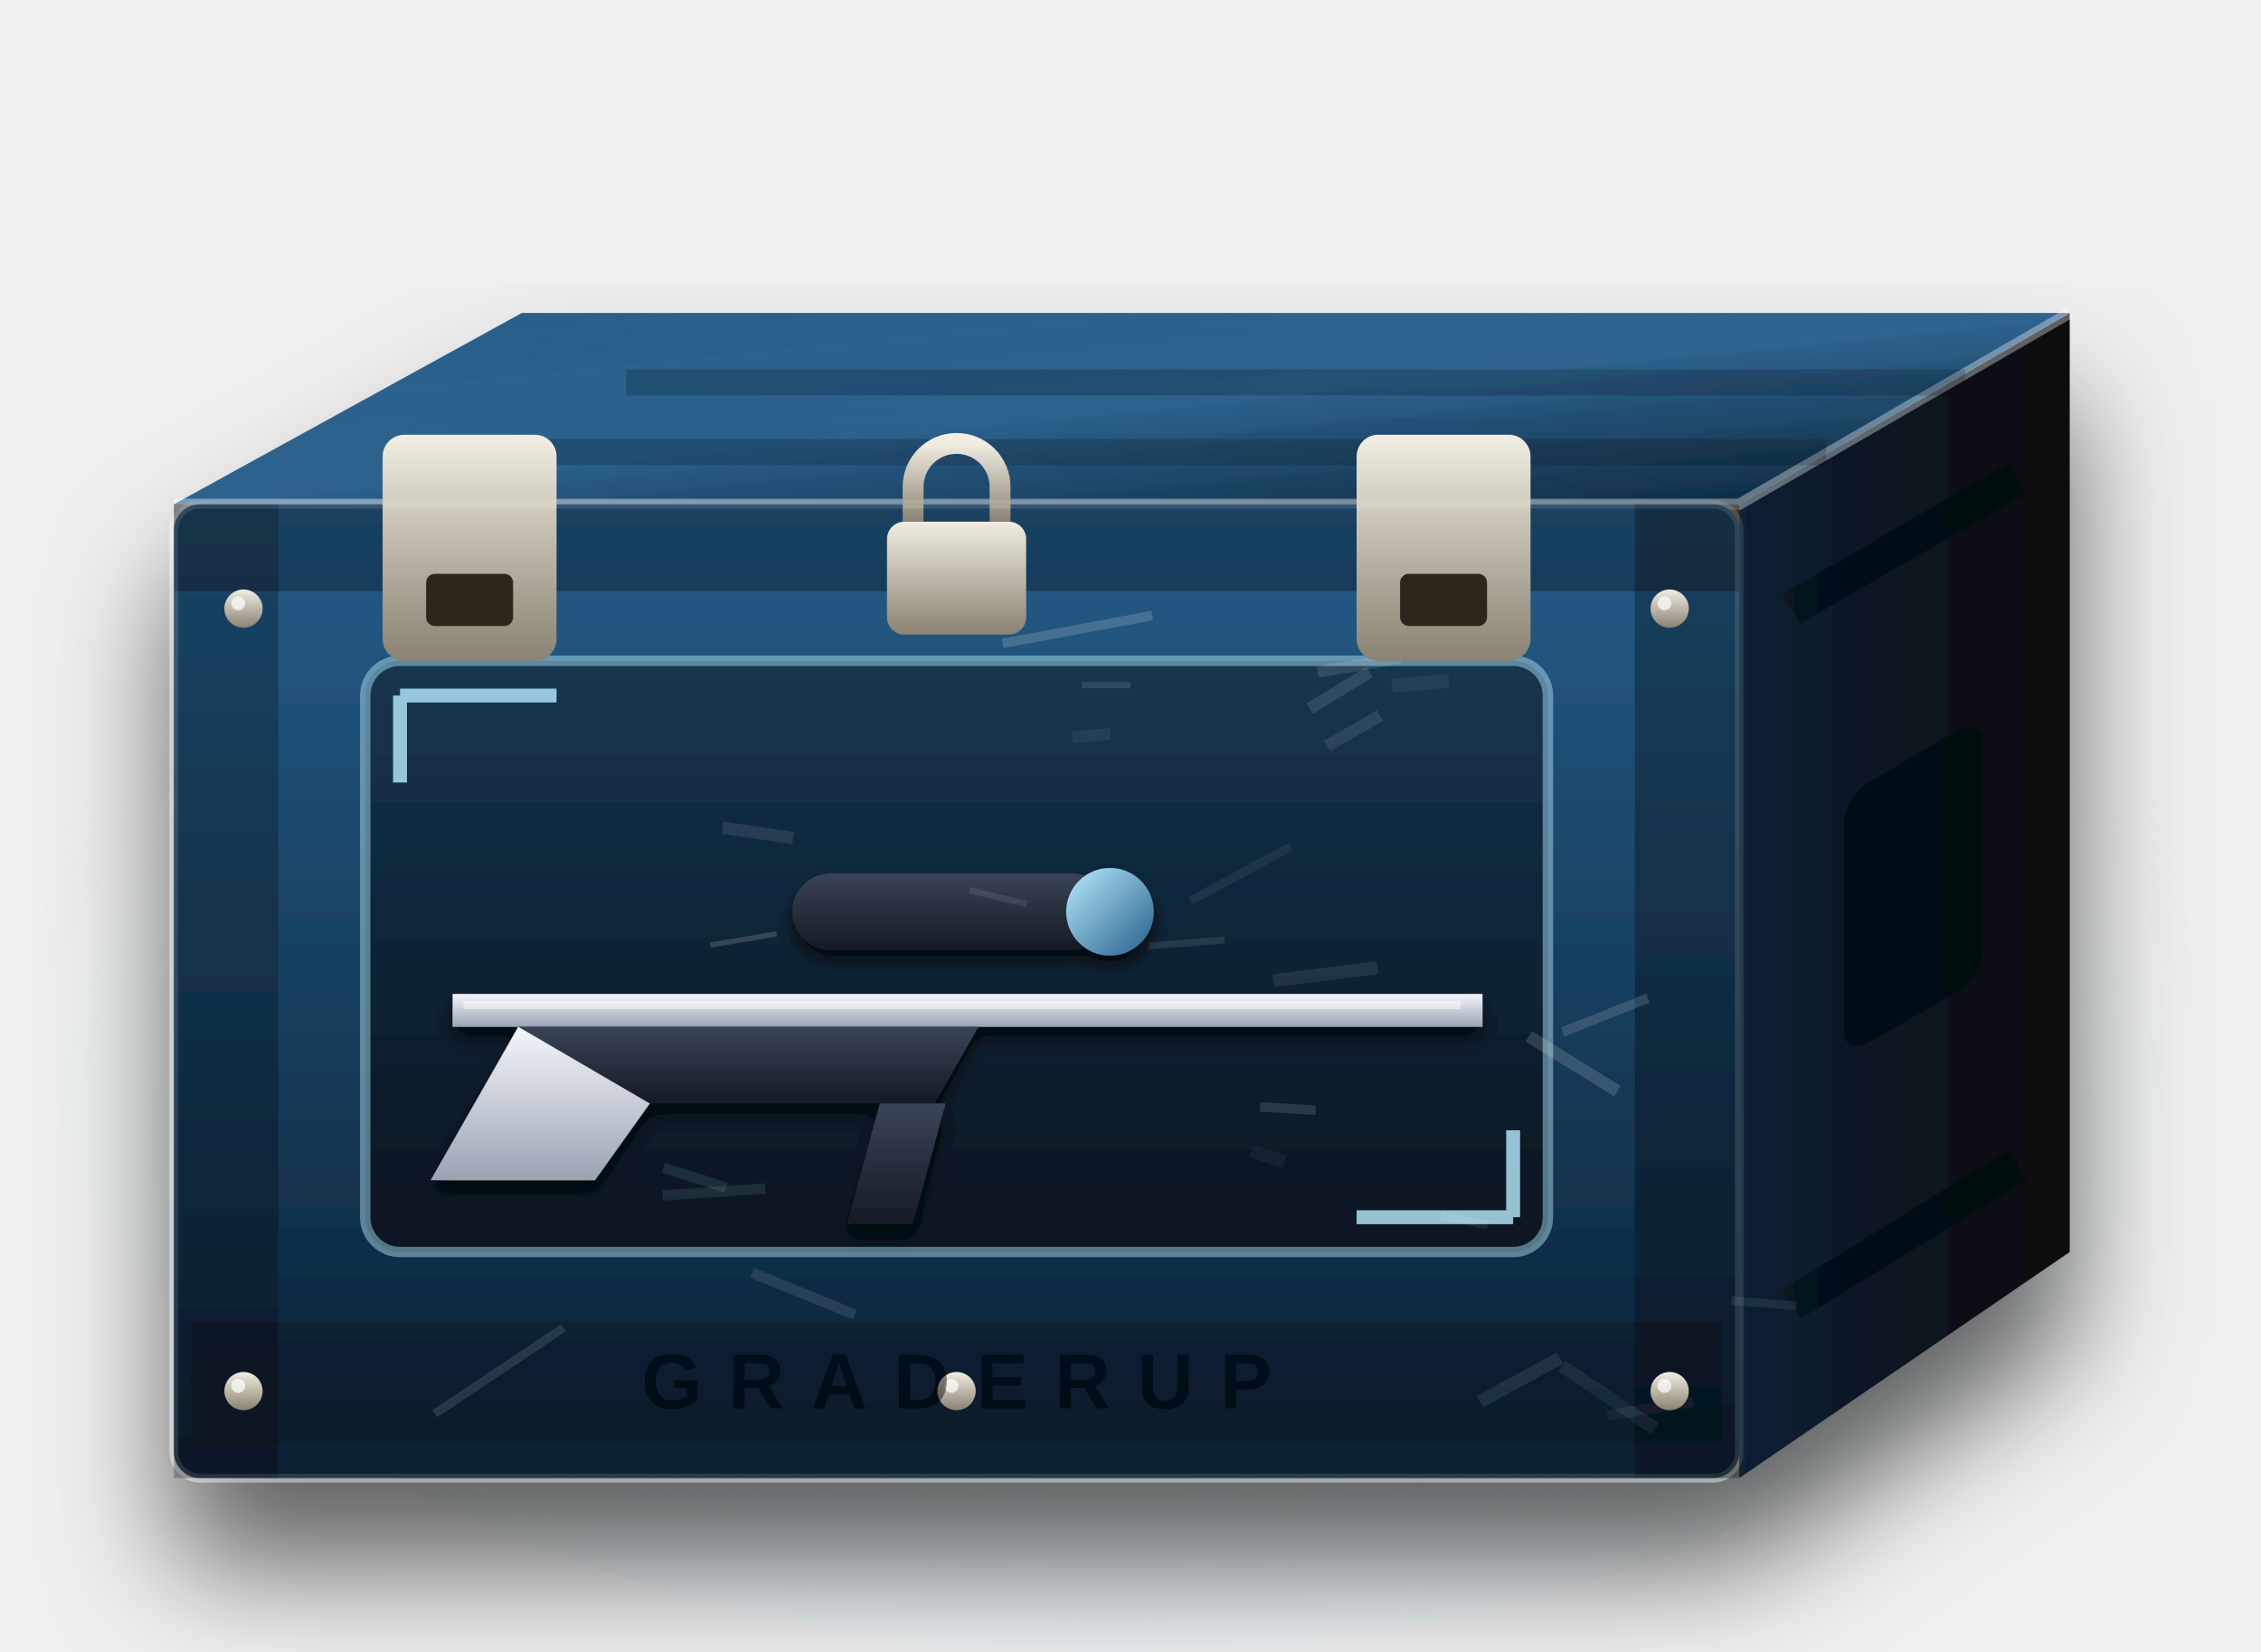
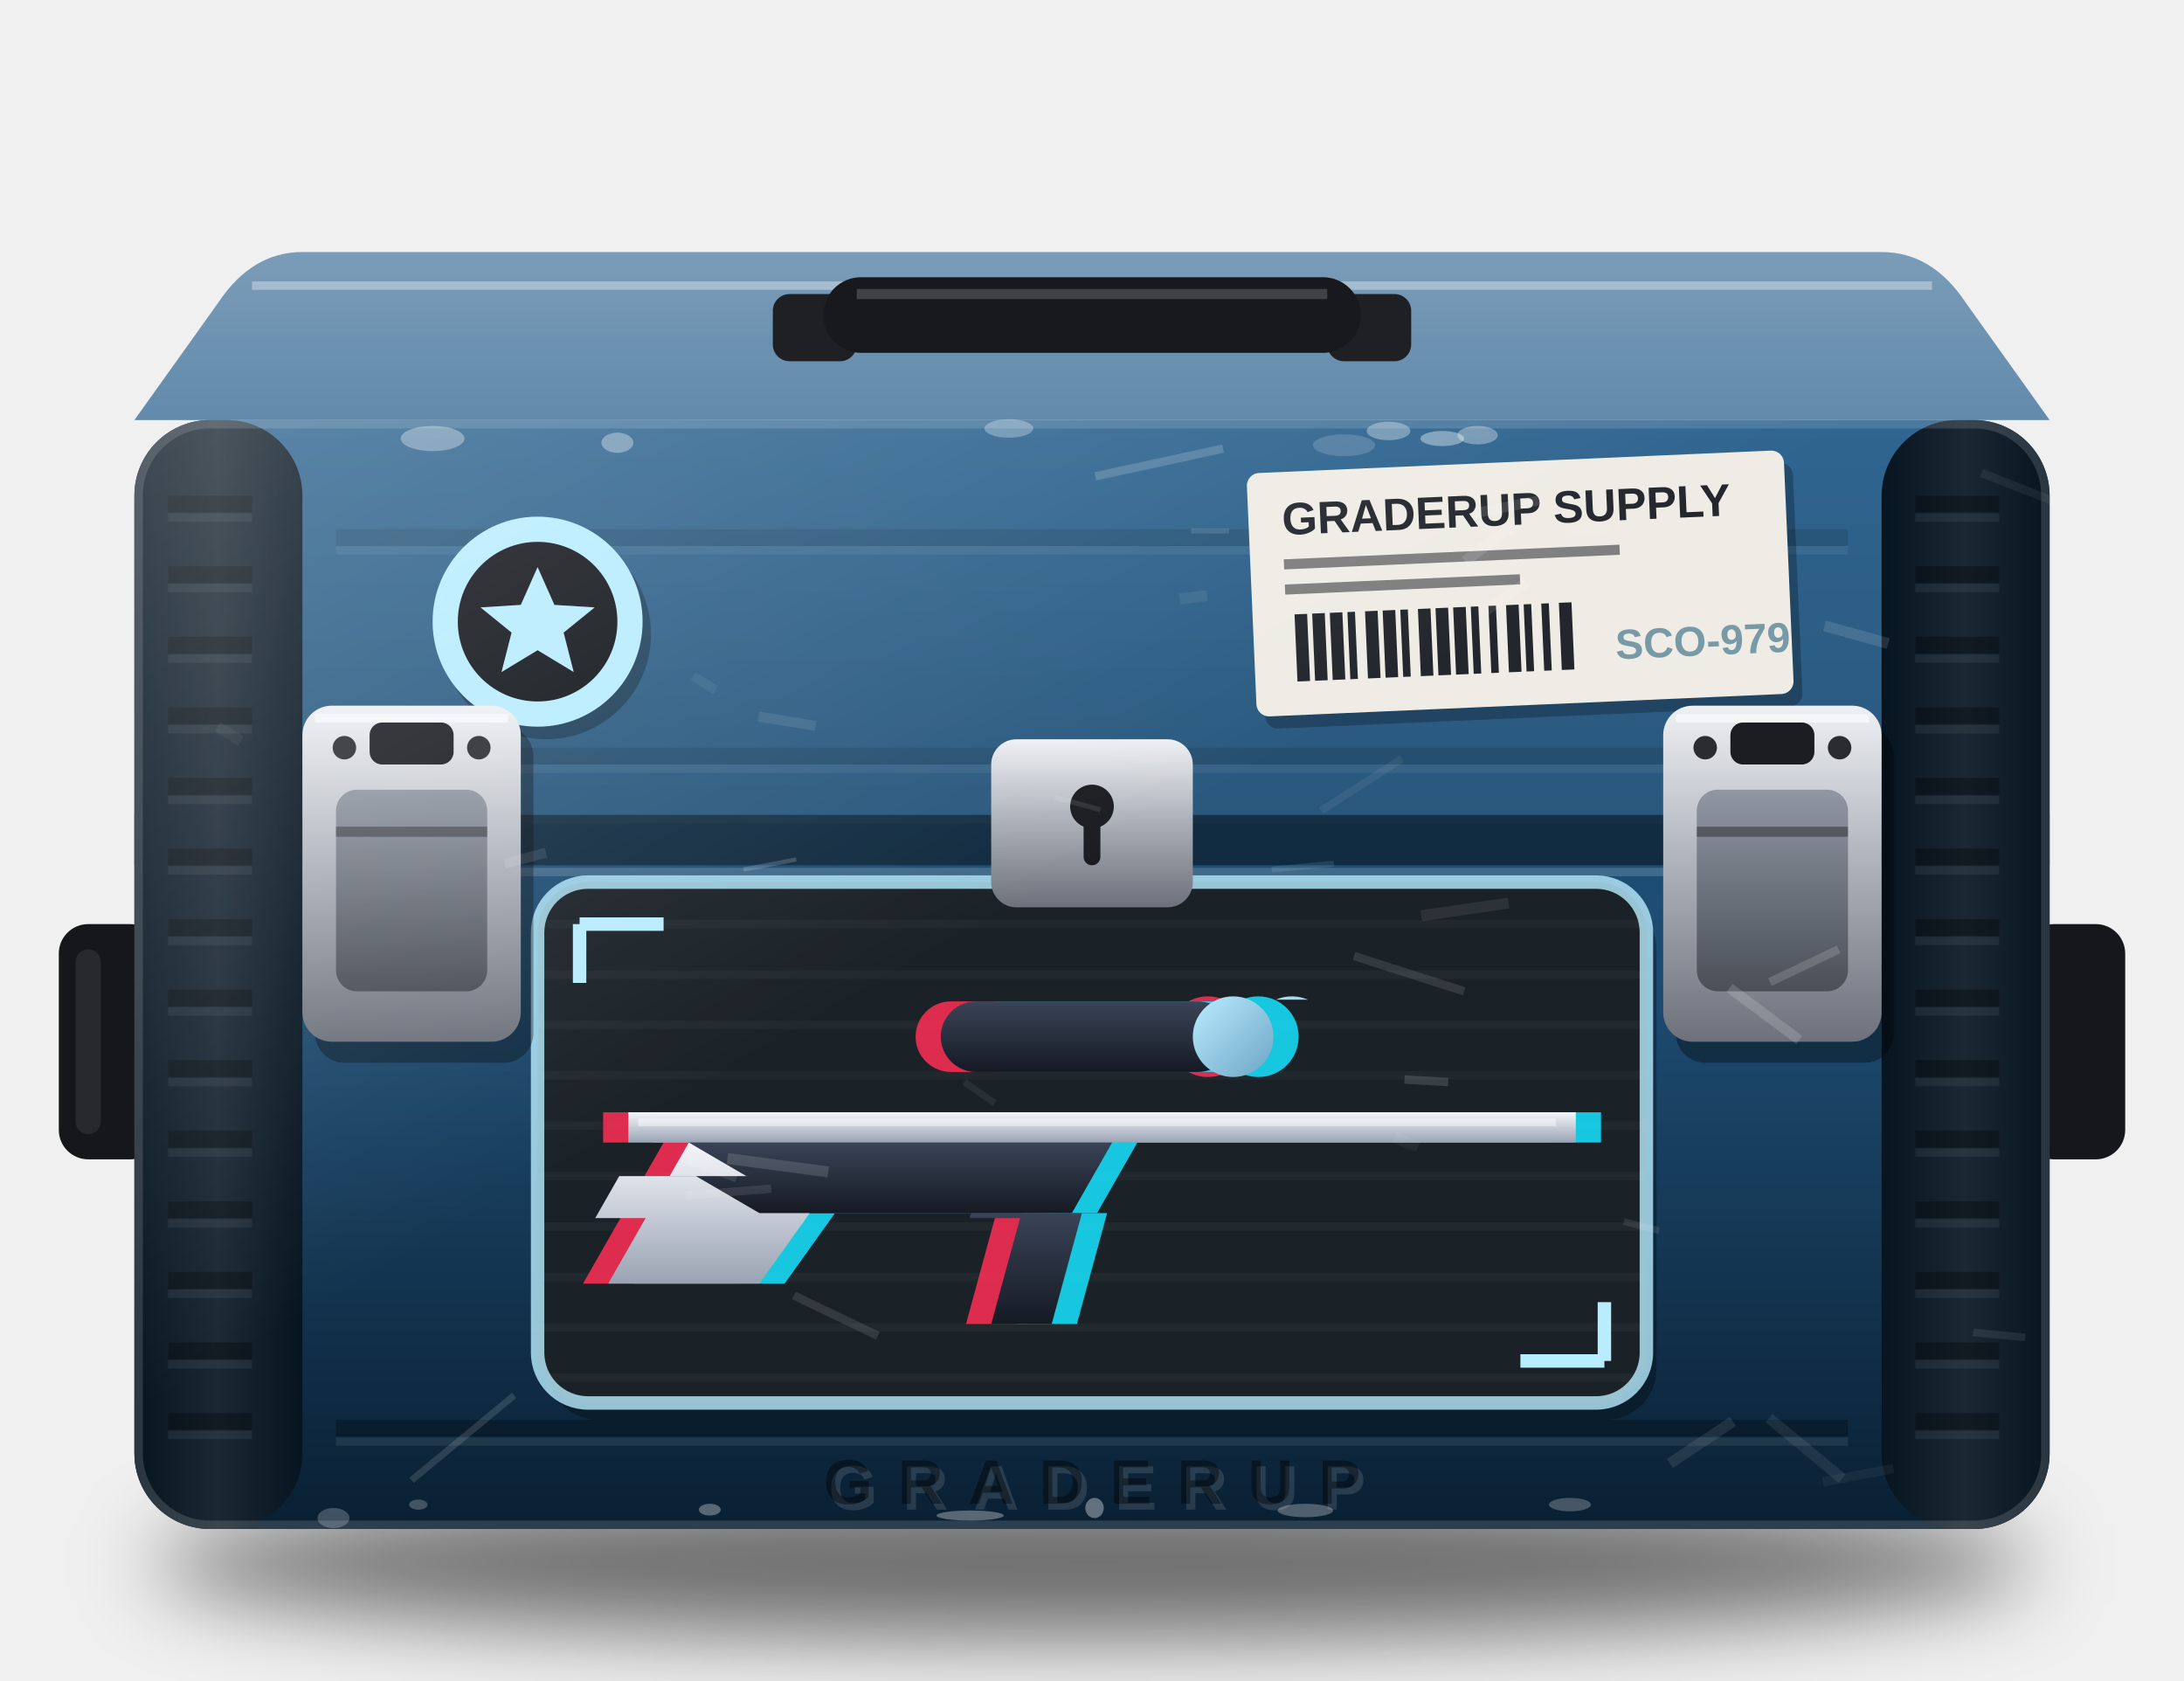
- <svg xmlns="http://www.w3.org/2000/svg" viewBox="0 0 260 190" fill="none">
+ <svg xmlns="http://www.w3.org/2000/svg" viewBox="0 0 260 200" fill="none">
  <defs>
    <linearGradient id="scopef" x1="0" y1="0" x2="0" y2="1">
      <stop offset="0" stop-color="#255d8a" />
+       <stop offset=".55" stop-color="#1c486c" />
      <stop offset="1" stop-color="#0a2033" />
    </linearGradient>
-     <linearGradient id="scopet" x1="0" y1="0" x2="1" y2="1">
-       <stop offset="0" stop-color="#255d8a" />
-       <stop offset=".5" stop-color="#255d8a" stop-opacity=".95" />
-       <stop offset="1" stop-color="#0a2033" />
-     </linearGradient>
-     <linearGradient id="scopes" x1="0" y1="0" x2="1" y2="0">
-       <stop offset="0" stop-color="#0a2033" />
-       <stop offset="1" stop-color="#07090c" />
-     </linearGradient>
-     <linearGradient id="scopem" x1="0" y1="0" x2="0" y2="1">
-       <stop offset="0" stop-color="#f1ede2" />
-       <stop offset="1" stop-color="#8a8272" />
-     </linearGradient>
-     <linearGradient id="scopep" x1="0" y1="0" x2="0" y2="1">
-       <stop offset="0" stop-color="#000" stop-opacity=".35" />
-       <stop offset="1" stop-color="#000" stop-opacity=".55" />
-     </linearGradient>
-     <radialGradient id="scopeg" cx=".5" cy=".62" r=".55">
-       <stop offset="0" stop-color="#b8ecff" stop-opacity=".35" />
-       <stop offset="1" stop-color="#b8ecff" stop-opacity="0" />
-     </radialGradient>
+     <linearGradient id="scopet" x1="0" y1="0" x2="0" y2="1">
+       <stop offset="0" stop-color="#7a9cb8" />
+       <stop offset="1" stop-color="#628aab" />
+     </linearGradient>
+     <linearGradient id="scopeb" x1="0" y1="0" x2="1" y2="0">
+       <stop offset="0" stop-color="#071521" />
+       <stop offset=".5" stop-color="#1b2833" />
+       <stop offset="1" stop-color="#071521" />
+     </linearGradient>
+     <linearGradient id="scopegl" x1="0" y1="0" x2="1" y2="1">
+       <stop offset="0" stop-color="#fff" stop-opacity=".22" />
+       <stop offset=".45" stop-color="#fff" stop-opacity="0" />
+     </linearGradient>
+     <linearGradient id="scopemt" x1="0" y1="0" x2="0" y2="1">
+       <stop offset="0" stop-color="#eef0f3" />
+       <stop offset=".5" stop-color="#a9aeb7" />
+       <stop offset="1" stop-color="#6c717b" />
+     </linearGradient>
+     <linearGradient id="scopemd" x1="0" y1="0" x2="0" y2="1">
+       <stop offset="0" stop-color="#9097a2" />
+       <stop offset="1" stop-color="#4a4f58" />
+     </linearGradient>
    <linearGradient id="m" x1="0" y1="0" x2="0" y2="1">
      <stop offset="0" stop-color="#f4f6fa" />
      <stop offset="1" stop-color="#9aa3b3" />
    </linearGradient>
    <linearGradient id="d" x1="0" y1="0" x2="0" y2="1">
      <stop offset="0" stop-color="#3a4457" />
      <stop offset="1" stop-color="#151a24" />
    </linearGradient>
    <linearGradient id="acc" x1="0" y1="0" x2="1" y2="1">
      <stop offset="0" stop-color="#b8ecff" />
-       <stop offset="1" stop-color="#255d8a" />
-     </linearGradient>
-     <filter id="scopesh" x="-10%" y="-10%" width="120%" height="140%">
-       <feDropShadow dx="0" dy="10" stdDeviation="7" flood-color="#000" flood-opacity=".6" />
+       <stop offset="1" stop-color="#6fa5c5" />
+     </linearGradient>
+     <filter id="scopebl" x="-20%" y="-50%" width="140%" height="200%">
+       <feGaussianBlur stdDeviation="5" />
    </filter>
-     <filter id="scopews" x="-20%" y="-20%" width="140%" height="160%">
-       <feDropShadow dx="0" dy="2" stdDeviation="1.5" flood-color="#000" flood-opacity=".7" />
+     <filter id="scoper" x="-10%" y="-10%" width="120%" height="120%">
+       <feFlood flood-color="#ff2d55" />
+       <feComposite in2="SourceAlpha" operator="in" />
    </filter>
+     <filter id="scopec" x="-10%" y="-10%" width="120%" height="120%">
+       <feFlood flood-color="#19e3ff" />
+       <feComposite in2="SourceAlpha" operator="in" />
+     </filter>
+     <clipPath id="scopeclip">
+       <path d="M36 30 H224 Q230 30 234 36 L244 50 V173 Q244 182 235 182 H25 Q16 182 16 173 V50 L26 36 Q30 30 36 30 Z" />
+     </clipPath>
+     <clipPath id="scopest">
+       <rect x="64" y="105" width="132" height="62" rx="6" />
+     </clipPath>
+     <clipPath id="scopes1">
+       <rect x="0" y="112" width="260" height="7" />
+     </clipPath>
+     <clipPath id="scopes2">
+       <rect x="0" y="140" width="260" height="5" />
+     </clipPath>
  </defs>
-   <ellipse cx="128" cy="112" rx="124" ry="78" fill="url(#scopeg)" />
-   <g filter="url(#scopesh)">
-     <path d="M200 58 L238 36 V144 L200 170 Z" fill="url(#scopes)" />
-     <path d="M206 70 L232 55 M206 150 L232 134" stroke="#000" stroke-opacity=".35" stroke-width="4" />
-     <rect x="212" y="90" width="16" height="30" rx="3" transform="skewY(-30) translate(0 124)" fill="#000" fill-opacity=".35" />
-     <path d="M20 58 L200 58 L238 36 L60 36 Z" fill="url(#scopet)" />
-     <path d="M20 58 L200 58 L238 36" stroke="#fff" stroke-opacity=".35" stroke-width="1.3" />
-     <path d="M58 52 L210 52 M72 44 L226 44" stroke="#000" stroke-opacity=".18" stroke-width="3" />
-     <rect x="20" y="58" width="180" height="112" rx="3" fill="url(#scopef)" />
-     <rect x="20" y="58" width="180" height="10" fill="#000" fill-opacity=".3" />
-     <rect x="22" y="152" width="176" height="14" fill="#000" fill-opacity=".22" />
-     <rect x="20" y="58" width="12" height="112" fill="#000" fill-opacity=".25" />
-     <rect x="188" y="58" width="12" height="112" fill="#000" fill-opacity=".3" />
-     <rect x="42" y="76" width="136" height="68" rx="4" fill="url(#scopep)" stroke="#b8ecff" stroke-opacity=".45" stroke-width="1.2" />
-     <path d="M46 80 h18 M46 80 v10 M174 140 h-18 M174 140 v-10" stroke="#b8ecff" stroke-opacity=".8" stroke-width="1.6" />
-     <g transform="translate(47 74) scale(.63)" filter="url(#scopews)">
+   <ellipse cx="130" cy="186" rx="112" ry="9" fill="#000" fill-opacity=".55" filter="url(#scopebl)" />
+   <rect x="7" y="110" width="12" height="28" rx="3.5" fill="#15171b" />
+   <rect x="9" y="113" width="3" height="22" rx="1.5" fill="#fff" fill-opacity=".08" />
+   <rect x="241" y="110" width="12" height="28" rx="3.5" fill="#15171b" />
+   <path d="M36 30 H224 Q230 30 234 36 L244 50 H16 L26 36 Q30 30 36 30 Z" fill="url(#scopet)" />
+   <path d="M30 34 H230" stroke="#fff" stroke-opacity=".35" stroke-width="1" />
+   <rect x="92" y="35" width="10" height="8" rx="2" fill="#1e2024" />
+   <rect x="158" y="35" width="10" height="8" rx="2" fill="#1e2024" />
+   <rect x="98" y="33" width="64" height="9" rx="4.5" fill="#17191d" />
+   <path d="M102 35 h56" stroke="#fff" stroke-opacity=".18" stroke-width="1.2" />
+   <rect x="16" y="50" width="228" height="132" rx="9" fill="url(#scopef)" />
+   <rect x="16" y="50" width="228" height="48" rx="9" fill="#fff" fill-opacity=".05" />
+   <path d="M40 64 H220 M40 90 H220" stroke="#000" stroke-opacity=".12" stroke-width="2" />
+   <path d="M40 65.5 H220 M40 91.5 H220" stroke="#fff" stroke-opacity=".06" stroke-width="1" />
+   <rect x="16" y="97" width="228" height="6" fill="#000" fill-opacity=".45" />
+   <path d="M16 103.8 H244" stroke="#fff" stroke-opacity=".16" stroke-width="1" />
+   <path d="M40 170 H220" stroke="#000" stroke-opacity=".28" stroke-width="2" />
+   <path d="M40 171.6 H220" stroke="#fff" stroke-opacity=".08" stroke-width="1" />
+   <rect x="16" y="50" width="20" height="132" rx="9" fill="url(#scopeb)" />
+   <path d="M20 60 h10" stroke="#000" stroke-opacity=".32" stroke-width="2" />
+   <path d="M20 61.6 h10" stroke="#fff" stroke-opacity=".06" stroke-width="1" />
+   <path d="M20 68.4 h10" stroke="#000" stroke-opacity=".32" stroke-width="2" />
+   <path d="M20 70 h10" stroke="#fff" stroke-opacity=".06" stroke-width="1" />
+   <path d="M20 76.8 h10" stroke="#000" stroke-opacity=".32" stroke-width="2" />
+   <path d="M20 78.4 h10" stroke="#fff" stroke-opacity=".06" stroke-width="1" />
+   <path d="M20 85.2 h10" stroke="#000" stroke-opacity=".32" stroke-width="2" />
+   <path d="M20 86.8 h10" stroke="#fff" stroke-opacity=".06" stroke-width="1" />
+   <path d="M20 93.6 h10" stroke="#000" stroke-opacity=".32" stroke-width="2" />
+   <path d="M20 95.2 h10" stroke="#fff" stroke-opacity=".06" stroke-width="1" />
+   <path d="M20 102 h10" stroke="#000" stroke-opacity=".32" stroke-width="2" />
+   <path d="M20 103.6 h10" stroke="#fff" stroke-opacity=".06" stroke-width="1" />
+   <path d="M20 110.4 h10" stroke="#000" stroke-opacity=".32" stroke-width="2" />
+   <path d="M20 112 h10" stroke="#fff" stroke-opacity=".06" stroke-width="1" />
+   <path d="M20 118.8 h10" stroke="#000" stroke-opacity=".32" stroke-width="2" />
+   <path d="M20 120.4 h10" stroke="#fff" stroke-opacity=".06" stroke-width="1" />
+   <path d="M20 127.2 h10" stroke="#000" stroke-opacity=".32" stroke-width="2" />
+   <path d="M20 128.8 h10" stroke="#fff" stroke-opacity=".06" stroke-width="1" />
+   <path d="M20 135.6 h10" stroke="#000" stroke-opacity=".32" stroke-width="2" />
+   <path d="M20 137.2 h10" stroke="#fff" stroke-opacity=".06" stroke-width="1" />
+   <path d="M20 144 h10" stroke="#000" stroke-opacity=".32" stroke-width="2" />
+   <path d="M20 145.6 h10" stroke="#fff" stroke-opacity=".06" stroke-width="1" />
+   <path d="M20 152.4 h10" stroke="#000" stroke-opacity=".32" stroke-width="2" />
+   <path d="M20 154 h10" stroke="#fff" stroke-opacity=".06" stroke-width="1" />
+   <path d="M20 160.8 h10" stroke="#000" stroke-opacity=".32" stroke-width="2" />
+   <path d="M20 162.4 h10" stroke="#fff" stroke-opacity=".06" stroke-width="1" />
+   <path d="M20 169.2 h10" stroke="#000" stroke-opacity=".32" stroke-width="2" />
+   <path d="M20 170.8 h10" stroke="#fff" stroke-opacity=".06" stroke-width="1" />
+   <rect x="224" y="50" width="20" height="132" rx="9" fill="url(#scopeb)" />
+   <path d="M228 60 h10" stroke="#000" stroke-opacity=".32" stroke-width="2" />
+   <path d="M228 61.6 h10" stroke="#fff" stroke-opacity=".06" stroke-width="1" />
+   <path d="M228 68.4 h10" stroke="#000" stroke-opacity=".32" stroke-width="2" />
+   <path d="M228 70 h10" stroke="#fff" stroke-opacity=".06" stroke-width="1" />
+   <path d="M228 76.8 h10" stroke="#000" stroke-opacity=".32" stroke-width="2" />
+   <path d="M228 78.4 h10" stroke="#fff" stroke-opacity=".06" stroke-width="1" />
+   <path d="M228 85.2 h10" stroke="#000" stroke-opacity=".32" stroke-width="2" />
+   <path d="M228 86.8 h10" stroke="#fff" stroke-opacity=".06" stroke-width="1" />
+   <path d="M228 93.6 h10" stroke="#000" stroke-opacity=".32" stroke-width="2" />
+   <path d="M228 95.2 h10" stroke="#fff" stroke-opacity=".06" stroke-width="1" />
+   <path d="M228 102 h10" stroke="#000" stroke-opacity=".32" stroke-width="2" />
+   <path d="M228 103.6 h10" stroke="#fff" stroke-opacity=".06" stroke-width="1" />
+   <path d="M228 110.4 h10" stroke="#000" stroke-opacity=".32" stroke-width="2" />
+   <path d="M228 112 h10" stroke="#fff" stroke-opacity=".06" stroke-width="1" />
+   <path d="M228 118.8 h10" stroke="#000" stroke-opacity=".32" stroke-width="2" />
+   <path d="M228 120.4 h10" stroke="#fff" stroke-opacity=".06" stroke-width="1" />
+   <path d="M228 127.2 h10" stroke="#000" stroke-opacity=".32" stroke-width="2" />
+   <path d="M228 128.8 h10" stroke="#fff" stroke-opacity=".06" stroke-width="1" />
+   <path d="M228 135.6 h10" stroke="#000" stroke-opacity=".32" stroke-width="2" />
+   <path d="M228 137.2 h10" stroke="#fff" stroke-opacity=".06" stroke-width="1" />
+   <path d="M228 144 h10" stroke="#000" stroke-opacity=".32" stroke-width="2" />
+   <path d="M228 145.6 h10" stroke="#fff" stroke-opacity=".06" stroke-width="1" />
+   <path d="M228 152.4 h10" stroke="#000" stroke-opacity=".32" stroke-width="2" />
+   <path d="M228 154 h10" stroke="#fff" stroke-opacity=".06" stroke-width="1" />
+   <path d="M228 160.8 h10" stroke="#000" stroke-opacity=".32" stroke-width="2" />
+   <path d="M228 162.4 h10" stroke="#fff" stroke-opacity=".06" stroke-width="1" />
+   <path d="M228 169.2 h10" stroke="#000" stroke-opacity=".32" stroke-width="2" />
+   <path d="M228 170.8 h10" stroke="#fff" stroke-opacity=".06" stroke-width="1" />
+   <g transform="rotate(-2.5 180 70)">
+     <rect x="149" y="55" width="64" height="29" rx="1.5" fill="#000" fill-opacity=".25" transform="translate(1 1.5)" />
+     <rect x="149" y="55" width="64" height="29" rx="1.5" fill="#eeece4" />
+     <text x="153" y="62.5" font-family="Arial, sans-serif" font-weight="700" font-size="5.4" fill="#23262c">GRADERUP SUPPLY</text>
+     <path d="M153 66 h40 M153 69 h28" stroke="#23262c" stroke-opacity=".55" stroke-width="1.2" />
+     <rect x="154" y="72" width="1.5" height="8" fill="#23262c" />
+     <rect x="156.1" y="72" width="1.5" height="8" fill="#23262c" />
+     <rect x="158.2" y="72" width="1.5" height="8" fill="#23262c" />
+     <rect x="160.3" y="72" width="0.9" height="8" fill="#23262c" />
+     <rect x="162.4" y="72" width="1.5" height="8" fill="#23262c" />
+     <rect x="164.5" y="72" width="1.5" height="8" fill="#23262c" />
+     <rect x="166.6" y="72" width="0.9" height="8" fill="#23262c" />
+     <rect x="168.7" y="72" width="1.5" height="8" fill="#23262c" />
+     <rect x="170.8" y="72" width="1.5" height="8" fill="#23262c" />
+     <rect x="172.9" y="72" width="1.5" height="8" fill="#23262c" />
+     <rect x="175" y="72" width="0.9" height="8" fill="#23262c" />
+     <rect x="177.1" y="72" width="0.9" height="8" fill="#23262c" />
+     <rect x="179.2" y="72" width="1.5" height="8" fill="#23262c" />
+     <rect x="181.3" y="72" width="0.9" height="8" fill="#23262c" />
+     <rect x="183.4" y="72" width="0.9" height="8" fill="#23262c" />
+     <rect x="185.5" y="72" width="1.5" height="8" fill="#23262c" />
+     <text x="192" y="79" font-family="Arial, sans-serif" font-weight="700" font-size="5" fill="#7899a6">SCO-979</text>
+   </g>
+   <circle cx="64" cy="74" r="12.5" fill="#000" fill-opacity=".3" transform="translate(1 1.5)" />
+   <circle cx="64" cy="74" r="12.5" fill="#b8ecff" />
+   <circle cx="64" cy="74" r="9.5" fill="#101318" />
+   <path d="M64 67.5 L66 72 L70.8 72.3 L67.1 75.3 L68.3 80 L64 77.4 L59.7 80 L60.9 75.3 L57.2 72.3 L62 72 Z" fill="#b8ecff" />
+   <rect x="64" y="105" width="132" height="62" rx="6" fill="#000" fill-opacity=".3" transform="translate(1.2 2)" />
+   <rect x="64" y="105" width="132" height="62" rx="6" fill="#0d1015" />
+   <g clip-path="url(#scopest)">
+     <rect x="64" y="105" width="132" height="62" fill="#b8ecff" fill-opacity=".08" />
+     <path d="M64 110 H196" stroke="#fff" stroke-opacity=".035" />
+     <path d="M64 116 H196" stroke="#fff" stroke-opacity=".035" />
+     <path d="M64 122 H196" stroke="#fff" stroke-opacity=".035" />
+     <path d="M64 128 H196" stroke="#fff" stroke-opacity=".035" />
+     <path d="M64 134 H196" stroke="#fff" stroke-opacity=".035" />
+     <path d="M64 140 H196" stroke="#fff" stroke-opacity=".035" />
+     <path d="M64 146 H196" stroke="#fff" stroke-opacity=".035" />
+     <path d="M64 152 H196" stroke="#fff" stroke-opacity=".035" />
+     <path d="M64 158 H196" stroke="#fff" stroke-opacity=".035" />
+     <path d="M64 164 H196" stroke="#fff" stroke-opacity=".035" />
+     <g transform="translate(-3 0)" opacity=".85">
+       <g transform="translate(70 94) scale(.6)" filter="url(#scoper)">
+         <path d="M8 64 H196 V70 H8 Z" fill="url(#m)" />
+         <rect x="70" y="42" width="58" height="14" rx="7" fill="url(#d)" />
+         <circle cx="128" cy="49" r="8" fill="url(#acc)" />
+         <path d="M20 70 H104 L96 84 H20 Z" fill="url(#d)" />
+         <path d="M20 70 L4 98 H34 L44 84 Z" fill="url(#m)" />
+         <path d="M86 84 L80 106 H92 L98 84 Z" fill="url(#d)" />
+         <path d="M10 66 H192" stroke="#fff" stroke-opacity=".45" stroke-width="1.5" />
+       </g>
+     </g>
+     <g transform="translate(3 0)" opacity=".85">
+       <g transform="translate(70 94) scale(.6)" filter="url(#scopec)">
+         <path d="M8 64 H196 V70 H8 Z" fill="url(#m)" />
+         <rect x="70" y="42" width="58" height="14" rx="7" fill="url(#d)" />
+         <circle cx="128" cy="49" r="8" fill="url(#acc)" />
+         <path d="M20 70 H104 L96 84 H20 Z" fill="url(#d)" />
+         <path d="M20 70 L4 98 H34 L44 84 Z" fill="url(#m)" />
+         <path d="M86 84 L80 106 H92 L98 84 Z" fill="url(#d)" />
+         <path d="M10 66 H192" stroke="#fff" stroke-opacity=".45" stroke-width="1.5" />
+       </g>
+     </g>
+     <g transform="translate(70 94) scale(.6)">
      <path d="M8 64 H196 V70 H8 Z" fill="url(#m)" />
      <rect x="70" y="42" width="58" height="14" rx="7" fill="url(#d)" />
      <circle cx="128" cy="49" r="8" fill="url(#acc)" />
      <path d="M20 70 H104 L96 84 H20 Z" fill="url(#d)" />
      <path d="M20 70 L4 98 H34 L44 84 Z" fill="url(#m)" />
      <path d="M86 84 L80 106 H92 L98 84 Z" fill="url(#d)" />
      <path d="M10 66 H192" stroke="#fff" stroke-opacity=".45" stroke-width="1.5" />
    </g>
-     <path d="M150.6 81.5 l6.9 -4.2" stroke="#fff" stroke-opacity="0.11" stroke-width="1.4" />
-     <path d="M179.7 118.7 l9.8 -3.9" stroke="#fff" stroke-opacity="0.14" stroke-width="1.1" />
-     <path d="M132.1 108.8 l8.7 -0.7" stroke="#fff" stroke-opacity="0.10" stroke-width="0.8" />
-     <path d="M115.3 74.0 l17.2 -3.2" stroke="#fff" stroke-opacity="0.16" stroke-width="1.1" />
-     <path d="M143.9 132.4 l3.8 1.2" stroke="#fff" stroke-opacity="0.05" stroke-width="1.5" />
-     <path d="M124.4 78.8 l5.6 0.0" stroke="#fff" stroke-opacity="0.11" stroke-width="0.7" />
-     <path d="M76.3 134.3 l7.2 2.3" stroke="#fff" stroke-opacity="0.09" stroke-width="1.2" />
-     <path d="M144.9 127.3 l6.4 0.4" stroke="#fff" stroke-opacity="0.13" stroke-width="1.1" />
-     <path d="M123.3 84.8 l4.4 -0.4" stroke="#fff" stroke-opacity="0.07" stroke-width="1.4" />
-     <path d="M136.9 103.6 l11.5 -6.2" stroke="#fff" stroke-opacity="0.06" stroke-width="1.0" />
-     <path d="M160.1 78.9 l6.5 -0.6" stroke="#fff" stroke-opacity="0.06" stroke-width="1.6" />
-     <path d="M76.2 137.5 l11.8 -0.8" stroke="#fff" stroke-opacity="0.09" stroke-width="1.2" />
-     <path d="M86.5 146.4 l11.8 4.8" stroke="#fff" stroke-opacity="0.10" stroke-width="1.2" />
-     <path d="M50.0 162.6 l14.8 -9.9" stroke="#fff" stroke-opacity="0.12" stroke-width="1.0" />
-     <path d="M184.8 162.8 l9.9 -1.6" stroke="#fff" stroke-opacity="0.05" stroke-width="1.2" />
-     <path d="M151.5 77.3 l9.5 -1.6" stroke="#fff" stroke-opacity="0.11" stroke-width="1.3" />
-     <path d="M175.8 119.2 l10.2 6.3" stroke="#fff" stroke-opacity="0.15" stroke-width="1.4" />
-     <path d="M165.7 139.8 l5.4 1.1" stroke="#fff" stroke-opacity="0.09" stroke-width="1.0" />
-     <path d="M146.4 112.8 l12.0 -1.5" stroke="#fff" stroke-opacity="0.08" stroke-width="1.5" />
-     <path d="M81.7 108.7 l7.6 -1.3" stroke="#fff" stroke-opacity="0.16" stroke-width="0.6" />
-     <path d="M199.1 149.6 l7.5 0.6" stroke="#fff" stroke-opacity="0.08" stroke-width="1.0" />
-     <path d="M152.6 85.8 l6.1 -3.5" stroke="#fff" stroke-opacity="0.10" stroke-width="1.4" />
-     <path d="M111.5 102.4 l6.6 1.6" stroke="#fff" stroke-opacity="0.09" stroke-width="0.7" />
-     <path d="M83.1 95.2 l8.1 1.2" stroke="#fff" stroke-opacity="0.09" stroke-width="1.4" />
-     <path d="M170.2 161.2 l9.2 -5.0" stroke="#fff" stroke-opacity="0.09" stroke-width="1.5" />
-     <path d="M179.6 157.1 l10.7 7.2" stroke="#fff" stroke-opacity="0.07" stroke-width="1.5" />
-     <circle cx="28" cy="70" r="2.2" fill="url(#scopem)" />
-     <circle cx="27.4" cy="69.4" r="0.8" fill="#fff" fill-opacity=".7" />
-     <circle cx="192" cy="70" r="2.2" fill="url(#scopem)" />
-     <circle cx="191.4" cy="69.4" r="0.8" fill="#fff" fill-opacity=".7" />
-     <circle cx="28" cy="160" r="2.2" fill="url(#scopem)" />
-     <circle cx="27.4" cy="159.4" r="0.8" fill="#fff" fill-opacity=".7" />
-     <circle cx="192" cy="160" r="2.2" fill="url(#scopem)" />
-     <circle cx="191.4" cy="159.4" r="0.8" fill="#fff" fill-opacity=".7" />
-     <circle cx="110" cy="70" r="2.2" fill="url(#scopem)" />
-     <circle cx="109.4" cy="69.4" r="0.8" fill="#fff" fill-opacity=".7" />
-     <circle cx="110" cy="160" r="2.2" fill="url(#scopem)" />
-     <circle cx="109.4" cy="159.4" r="0.8" fill="#fff" fill-opacity=".7" />
-     <rect x="44" y="50" width="20" height="26" rx="2.5" fill="url(#scopem)" />
-     <rect x="49" y="66" width="10" height="6" rx="1" fill="#2e281c" />
-     <rect x="156" y="50" width="20" height="26" rx="2.5" fill="url(#scopem)" />
-     <rect x="161" y="66" width="10" height="6" rx="1" fill="#2e281c" />
-     <rect x="102" y="60" width="16" height="13" rx="2" fill="url(#scopem)" />
-     <path d="M105 60 v-4 a5 5 0 0 1 10 0 v4" stroke="url(#scopem)" stroke-width="2.4" fill="none" />
-     <text x="110" y="162" opacity="1" text-anchor="middle" font-family="Arial Black, Arial, sans-serif" font-weight="900" font-size="9" letter-spacing="3" fill="#000" fill-opacity=".45">GRADERUP</text>
-     <rect x="20" y="58" width="180" height="112" rx="3" stroke="#fff" stroke-opacity=".12" />
+     <g clip-path="url(#scopes1)" transform="translate(7 0)">
+       <g transform="translate(70 94) scale(.6)">
+         <path d="M8 64 H196 V70 H8 Z" fill="url(#m)" />
+         <rect x="70" y="42" width="58" height="14" rx="7" fill="url(#d)" />
+         <circle cx="128" cy="49" r="8" fill="url(#acc)" />
+         <path d="M20 70 H104 L96 84 H20 Z" fill="url(#d)" />
+         <path d="M20 70 L4 98 H34 L44 84 Z" fill="url(#m)" />
+         <path d="M86 84 L80 106 H92 L98 84 Z" fill="url(#d)" />
+         <path d="M10 66 H192" stroke="#fff" stroke-opacity=".45" stroke-width="1.5" />
+       </g>
+     </g>
+     <g clip-path="url(#scopes2)" transform="translate(-6 0)">
+       <g transform="translate(70 94) scale(.6)">
+         <path d="M8 64 H196 V70 H8 Z" fill="url(#m)" />
+         <rect x="70" y="42" width="58" height="14" rx="7" fill="url(#d)" />
+         <circle cx="128" cy="49" r="8" fill="url(#acc)" />
+         <path d="M20 70 H104 L96 84 H20 Z" fill="url(#d)" />
+         <path d="M20 70 L4 98 H34 L44 84 Z" fill="url(#m)" />
+         <path d="M86 84 L80 106 H92 L98 84 Z" fill="url(#d)" />
+         <path d="M10 66 H192" stroke="#fff" stroke-opacity=".45" stroke-width="1.5" />
+       </g>
+     </g>
  </g>
+   <rect x="64" y="105" width="132" height="62" rx="6" stroke="#b8ecff" stroke-opacity=".8" stroke-width="1.6" />
+   <path d="M69 110 h10 M69 110 v7 M191 162 h-10 M191 162 v-7" stroke="#b8ecff" stroke-width="1.6" />
+   <rect x="36" y="84" width="26" height="40" rx="3.5" fill="#000" fill-opacity=".35" transform="translate(1.5 2.5)" />
+   <rect x="36" y="84" width="26" height="40" rx="3.5" fill="url(#scopemt)" />
+   <rect x="40" y="94" width="18" height="24" rx="2.5" fill="url(#scopemd)" />
+   <path d="M40 99 h18" stroke="#000" stroke-opacity=".35" stroke-width="1.2" />
+   <rect x="44" y="86" width="10" height="5" rx="1.5" fill="#1b1d22" />
+   <circle cx="41" cy="89" r="1.4" fill="#2a2c31" />
+   <circle cx="57" cy="89" r="1.4" fill="#2a2c31" />
+   <path d="M37.5 85.5 h23" stroke="#fff" stroke-opacity=".55" stroke-width="1" />
+   <rect x="198" y="84" width="26" height="40" rx="3.5" fill="#000" fill-opacity=".35" transform="translate(1.5 2.5)" />
+   <rect x="198" y="84" width="26" height="40" rx="3.5" fill="url(#scopemt)" />
+   <rect x="202" y="94" width="18" height="24" rx="2.5" fill="url(#scopemd)" />
+   <path d="M202 99 h18" stroke="#000" stroke-opacity=".35" stroke-width="1.2" />
+   <rect x="206" y="86" width="10" height="5" rx="1.5" fill="#1b1d22" />
+   <circle cx="203" cy="89" r="1.4" fill="#2a2c31" />
+   <circle cx="219" cy="89" r="1.4" fill="#2a2c31" />
+   <path d="M199.5 85.5 h23" stroke="#fff" stroke-opacity=".55" stroke-width="1" />
+   <rect x="118" y="88" width="24" height="20" rx="3" fill="url(#scopemt)" />
+   <circle cx="130" cy="96" r="2.6" fill="#1b1d22" />
+   <rect x="129" y="97" width="2" height="6" rx="1" fill="#1b1d22" />
+   <text x="130.6" y="179.7" text-anchor="middle" font-family="Arial Black, Arial, sans-serif" font-weight="900" font-size="7.5" letter-spacing="3" fill="#fff" fill-opacity=".12">GRADERUP</text>
+   <text x="130" y="179" text-anchor="middle" font-family="Arial Black, Arial, sans-serif" font-weight="900" font-size="7.5" letter-spacing="3" fill="#000" fill-opacity=".4">GRADERUP</text>
+   <g clip-path="url(#scopeclip)">
+     <path d="M174.4 66.8 l5.5 -4.1" stroke="#fff" stroke-opacity="0.11" stroke-width="1.3" />
+     <path d="M210.7 116.9 l8.2 -3.9" stroke="#fff" stroke-opacity="0.15" stroke-width="1.0" />
+     <path d="M151.4 103.5 l7.4 -0.7" stroke="#fff" stroke-opacity="0.10" stroke-width="0.7" />
+     <path d="M130.4 56.7 l15.2 -3.3" stroke="#fff" stroke-opacity="0.17" stroke-width="1.0" />
+     <path d="M166.0 135.4 l2.8 1.1" stroke="#fff" stroke-opacity="0.05" stroke-width="1.3" />
+     <path d="M141.8 63.2 l4.5 0.0" stroke="#fff" stroke-opacity="0.11" stroke-width="0.6" />
+     <path d="M81.8 138.0 l5.9 2.2" stroke="#fff" stroke-opacity="0.10" stroke-width="1.1" />
+     <path d="M167.2 128.5 l5.2 0.3" stroke="#fff" stroke-opacity="0.14" stroke-width="1.0" />
+     <path d="M140.4 71.3 l3.3 -0.4" stroke="#fff" stroke-opacity="0.07" stroke-width="1.3" />
+     <path d="M157.3 96.5 l9.6 -6.2" stroke="#fff" stroke-opacity="0.06" stroke-width="0.9" />
+     <path d="M186.2 63.3 l5.3 -0.6" stroke="#fff" stroke-opacity="0.06" stroke-width="1.4" />
+     <path d="M81.6 142.3 l10.2 -0.8" stroke="#fff" stroke-opacity="0.10" stroke-width="1.0" />
+     <path d="M94.5 154.2 l10.0 4.8" stroke="#fff" stroke-opacity="0.11" stroke-width="1.0" />
+     <path d="M49.0 176.2 l12.2 -10.1" stroke="#fff" stroke-opacity="0.13" stroke-width="0.8" />
+     <path d="M217.0 176.4 l8.4 -1.6" stroke="#fff" stroke-opacity="0.05" stroke-width="1.1" />
+     <path d="M175.5 61.1 l8.0 -1.6" stroke="#fff" stroke-opacity="0.12" stroke-width="1.2" />
+     <path d="M205.9 117.6 l8.3 6.2" stroke="#fff" stroke-opacity="0.15" stroke-width="1.2" />
+     <path d="M193.3 145.4 l4.2 1.1" stroke="#fff" stroke-opacity="0.09" stroke-width="0.8" />
+     <path d="M169.2 109.0 l10.4 -1.5" stroke="#fff" stroke-opacity="0.08" stroke-width="1.3" />
+     <path d="M88.5 103.5 l6.3 -1.2" stroke="#fff" stroke-opacity="0.17" stroke-width="0.5" />
+     <path d="M234.9 158.6 l6.2 0.6" stroke="#fff" stroke-opacity="0.08" stroke-width="0.9" />
+     <path d="M176.9 72.7 l4.8 -3.4" stroke="#fff" stroke-opacity="0.10" stroke-width="1.2" />
+     <path d="M125.6 94.9 l5.4 1.5" stroke="#fff" stroke-opacity="0.10" stroke-width="0.6" />
+     <path d="M90.3 85.3 l6.8 1.1" stroke="#fff" stroke-opacity="0.09" stroke-width="1.2" />
+     <path d="M198.8 174.2 l7.5 -5.0" stroke="#fff" stroke-opacity="0.09" stroke-width="1.3" />
+     <path d="M210.6 168.8 l8.7 7.2" stroke="#fff" stroke-opacity="0.08" stroke-width="1.3" />
+     <path d="M235.9 56.3 l12.2 4.8" stroke="#fff" stroke-opacity="0.06" stroke-width="1.0" />
+     <path d="M161.2 113.8 l13.1 4.2" stroke="#fff" stroke-opacity="0.11" stroke-width="1.0" />
+     <path d="M217.2 74.5 l7.6 2.1" stroke="#fff" stroke-opacity="0.12" stroke-width="1.3" />
+     <path d="M82.5 80.5 l2.7 1.6" stroke="#fff" stroke-opacity="0.06" stroke-width="1.1" />
+     <path d="M60.1 102.8 l4.9 -1.3" stroke="#fff" stroke-opacity="0.10" stroke-width="1.2" />
+     <path d="M114.8 128.8 l3.6 2.5" stroke="#fff" stroke-opacity="0.07" stroke-width="0.8" />
+     <path d="M25.9 86.5 l2.8 1.7" stroke="#fff" stroke-opacity="0.05" stroke-width="1.3" />
+     <path d="M86.6 137.9 l12.0 1.6" stroke="#fff" stroke-opacity="0.14" stroke-width="1.3" />
+     <ellipse cx="155.4" cy="179.8" rx="3.3" ry="0.8" fill="#fff" fill-opacity="0.28" />
+     <ellipse cx="51.5" cy="52.2" rx="3.8" ry="1.5" fill="#fff" fill-opacity="0.33" />
+     <ellipse cx="130.3" cy="179.5" rx="1.1" ry="1.2" fill="#fff" fill-opacity="0.36" />
+     <ellipse cx="49.8" cy="179.1" rx="1.1" ry="0.6" fill="#fff" fill-opacity="0.23" />
+     <ellipse cx="175.9" cy="51.8" rx="2.4" ry="1.1" fill="#fff" fill-opacity="0.33" />
+     <ellipse cx="165.3" cy="51.3" rx="2.6" ry="1.1" fill="#fff" fill-opacity="0.33" />
+     <ellipse cx="115.5" cy="180.4" rx="4.0" ry="0.6" fill="#fff" fill-opacity="0.32" />
+     <ellipse cx="171.7" cy="52.2" rx="2.6" ry="0.9" fill="#fff" fill-opacity="0.38" />
+     <ellipse cx="73.5" cy="52.7" rx="1.9" ry="1.2" fill="#fff" fill-opacity="0.34" />
+     <ellipse cx="84.5" cy="179.7" rx="1.3" ry="0.7" fill="#fff" fill-opacity="0.32" />
+     <ellipse cx="186.9" cy="179.1" rx="2.5" ry="0.8" fill="#fff" fill-opacity="0.24" />
+     <ellipse cx="39.7" cy="180.7" rx="1.9" ry="1.2" fill="#fff" fill-opacity="0.22" />
+     <ellipse cx="120.1" cy="51.0" rx="2.9" ry="1.1" fill="#fff" fill-opacity="0.29" />
+     <ellipse cx="160.0" cy="53.0" rx="3.7" ry="1.3" fill="#fff" fill-opacity="0.16" />
+   </g>
+   <rect x="16" y="50" width="228" height="132" rx="9" fill="url(#scopegl)" />
+   <rect x="16.5" y="50.5" width="227" height="131" rx="8.5" stroke="#fff" stroke-opacity=".14" />
</svg>
